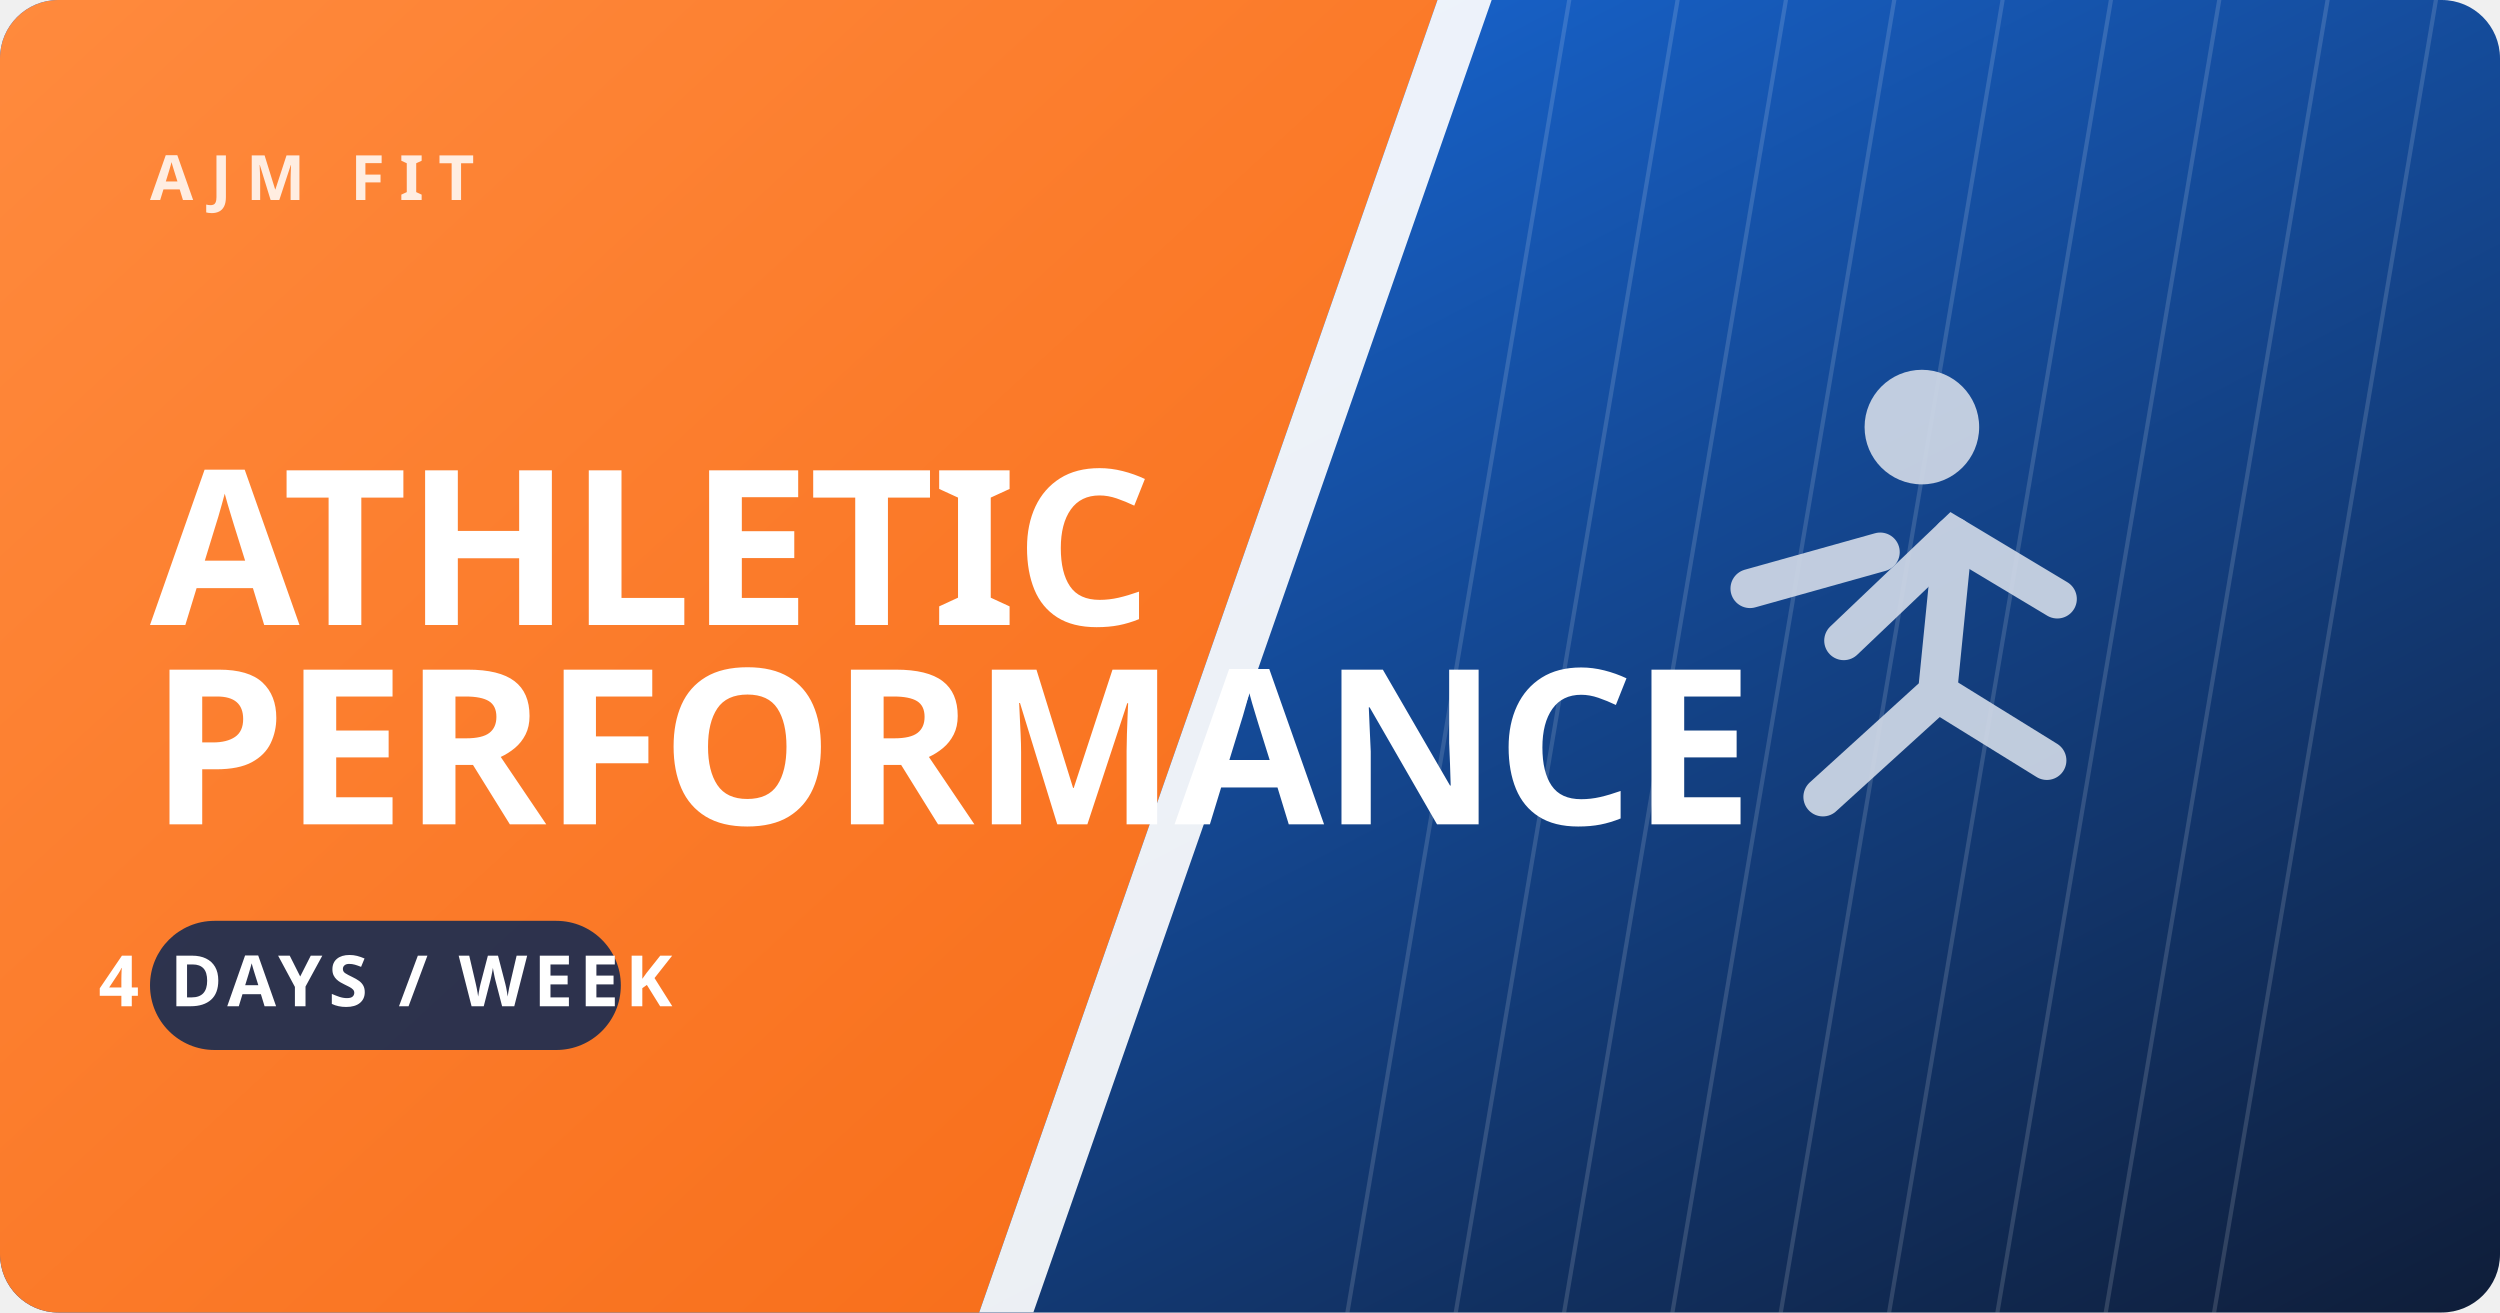
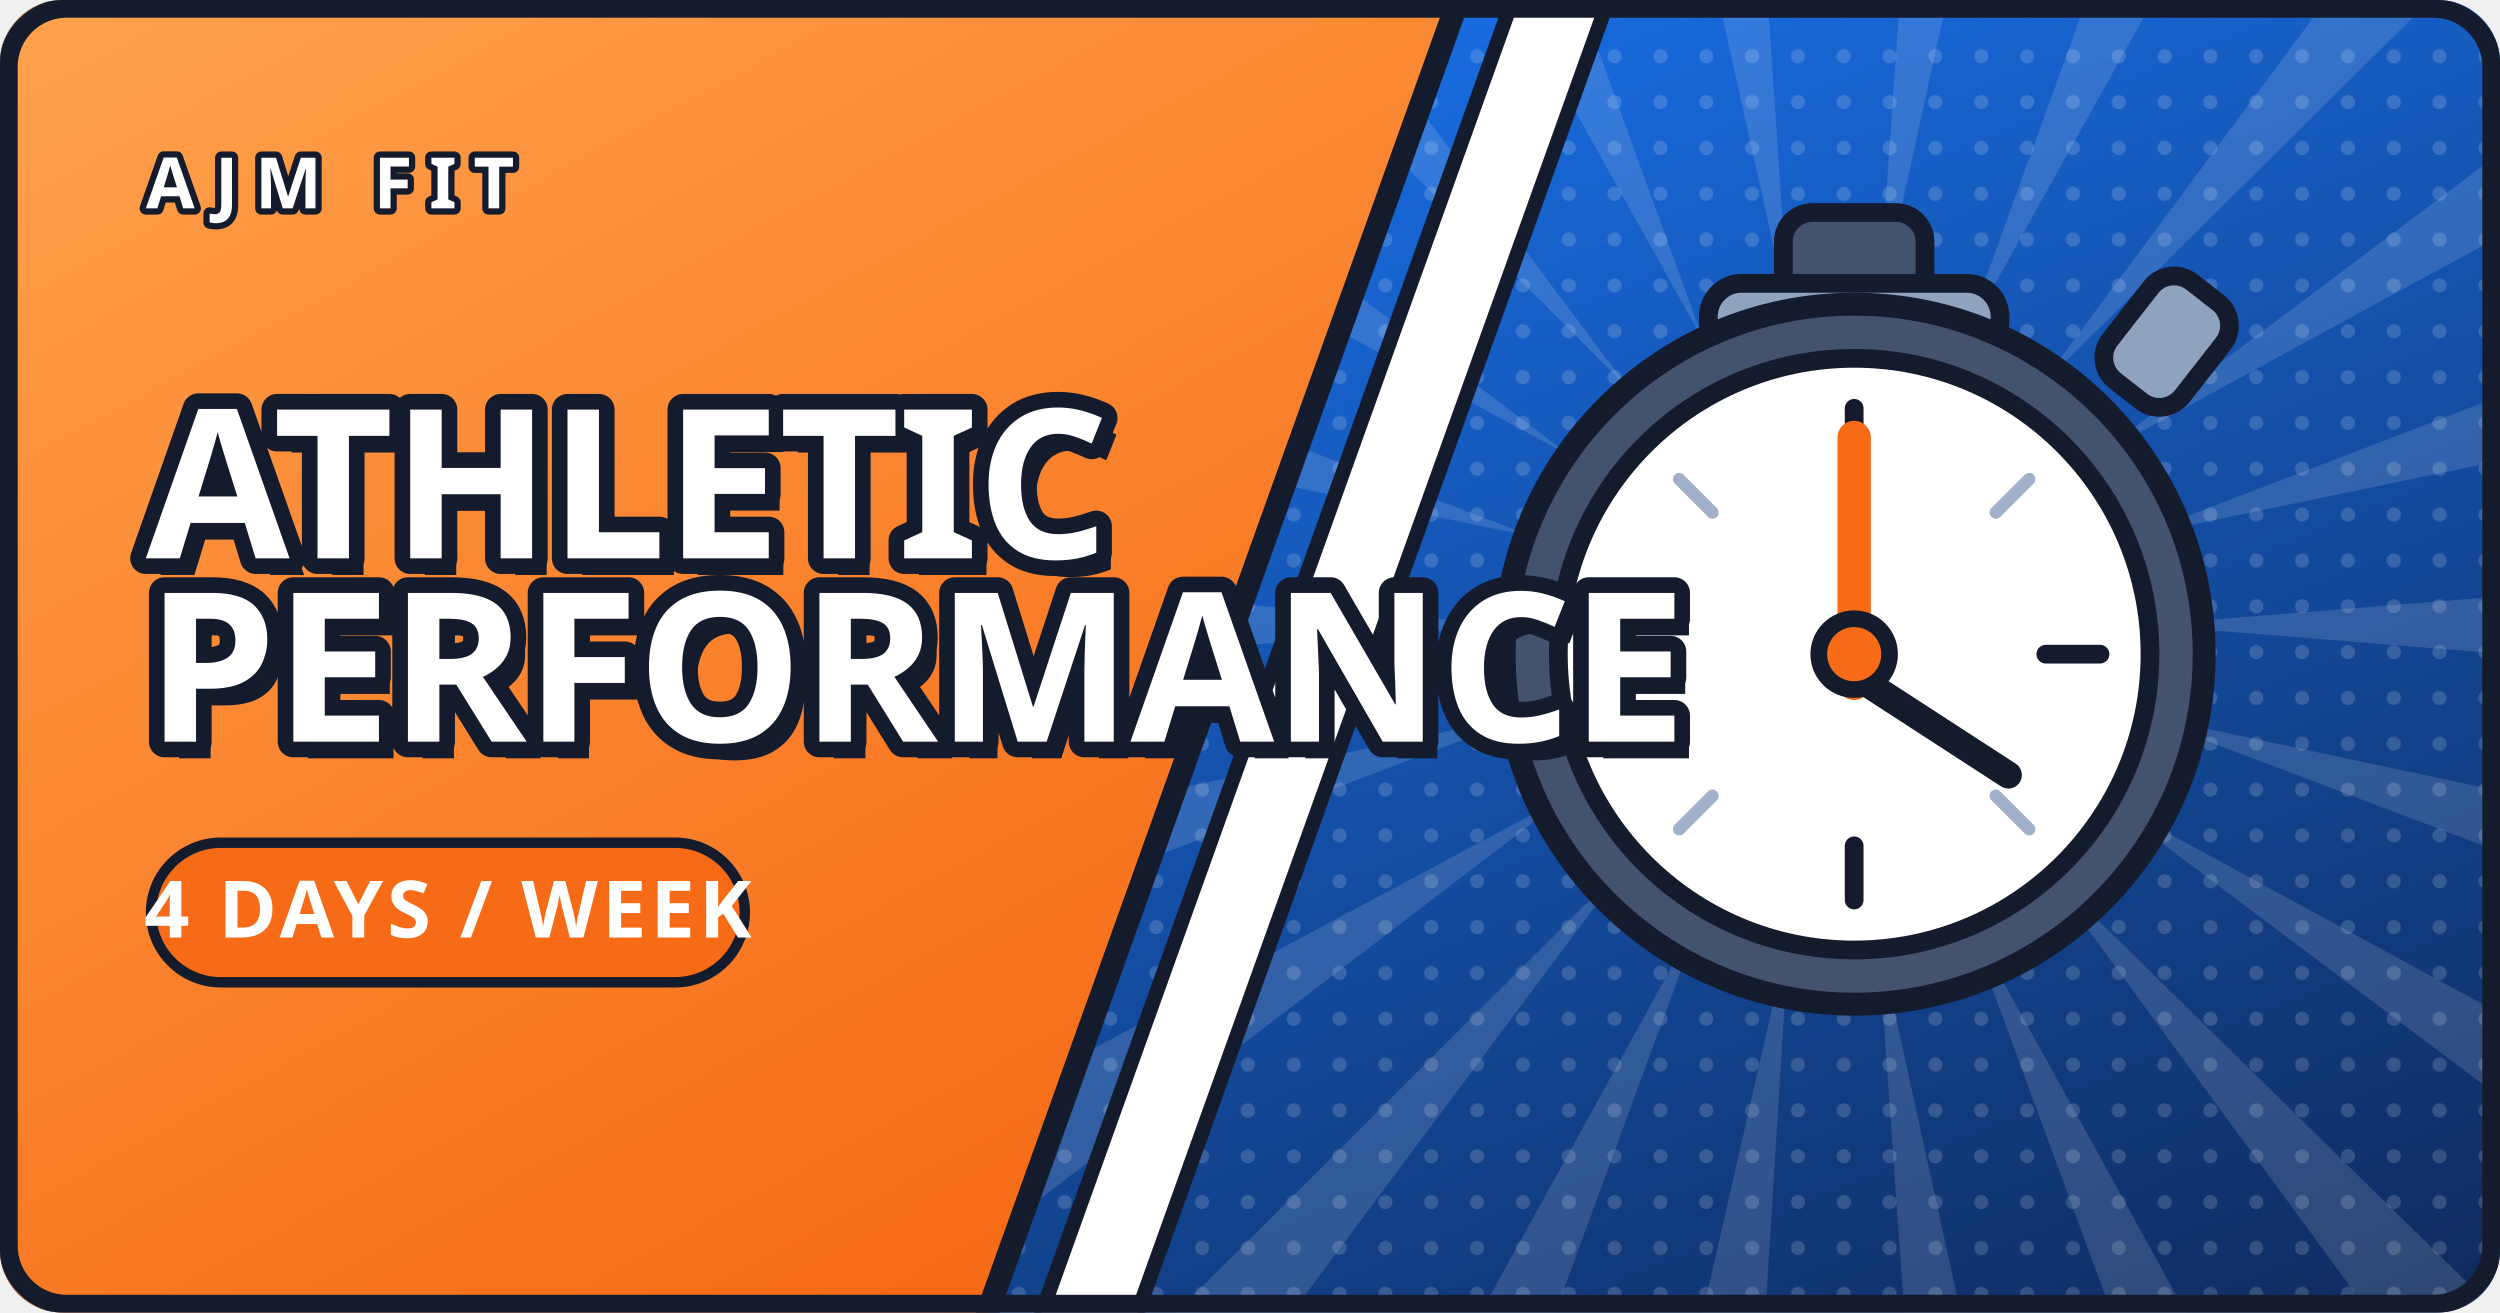
<svg xmlns="http://www.w3.org/2000/svg" viewBox="0 0 1200 630" width="1200" height="630" role="img" aria-label="Athletic Performance (4-day)">
  <defs>
-     <linearGradient id="o" x1="0" y1="0" x2="1" y2="1">
-       <stop offset="0" stop-color="#ff8a3d" />
+     <linearGradient id="o" x1="0" y1="0" x2="0.6" y2="1">
+       <stop offset="0" stop-color="#FFA24D" />
      <stop offset="1" stop-color="#F76B16" />
    </linearGradient>
-     <linearGradient id="b" x1="0" y1="0" x2="1" y2="1">
+     <linearGradient id="b" x1="0.2" y1="0" x2="1" y2="1">
      <stop offset="0" stop-color="#1A7BFF" />
-       <stop offset="1" stop-color="#0f1d38" />
+       <stop offset="1" stop-color="#0f2a5c" />
    </linearGradient>
+     <pattern id="dots" width="22" height="22" patternUnits="userSpaceOnUse">
+       <circle cx="5" cy="5" r="3.4" fill="#fff" opacity="0.16" />
+     </pattern>
    <clipPath id="card">
-       <rect width="1200" height="630" rx="28" />
+       <rect width="1200" height="630" rx="30" />
    </clipPath>
  </defs>
  <g clip-path="url(#card)">
    <rect width="1200" height="630" fill="url(#b)" />
-     <path d="M0 0 H690 L470 630 H0 Z" fill="url(#o)" />
-     <path d="M690 0 L716 0 L496 630 L470 630 Z" fill="#ffffff" opacity="0.92" />
-     <g opacity="0.14" fill="none" stroke="#fff" stroke-width="2">
-       <line x1="760" y1="-40" x2="640" y2="670" />
-       <line x1="812" y1="-40" x2="692" y2="670" />
-       <line x1="864" y1="-40" x2="744" y2="670" />
-       <line x1="916" y1="-40" x2="796" y2="670" />
-       <line x1="968" y1="-40" x2="848" y2="670" />
-       <line x1="1020" y1="-40" x2="900" y2="670" />
-       <line x1="1072" y1="-40" x2="952" y2="670" />
-       <line x1="1124" y1="-40" x2="1004" y2="670" />
-       <line x1="1176" y1="-40" x2="1056" y2="670" />
+     <rect width="1200" height="630" fill="url(#dots)" />
+     <g transform="translate(880,300)">
+       <path d="M150.0 0.0 L469.3 25.8 L469.3 -25.8 Z" fill="#fff" opacity="0.13" />
+       <path d="M143.9 42.3 L509.0 180.4 L525.7 123.4 Z" fill="#fff" opacity="0.13" />
+       <path d="M126.2 81.1 L494.3 357.5 L530.5 301.1 Z" fill="#fff" opacity="0.13" />
+       <path d="M98.2 113.4 L287.8 371.6 L326.8 337.7 Z" fill="#fff" opacity="0.13" />
+       <path d="M62.3 136.4 L197.0 502.8 L251.0 478.1 Z" fill="#fff" opacity="0.13" />
+       <path d="M21.3 148.5 L53.5 607.7 L119.9 598.1 Z" fill="#fff" opacity="0.13" />
+       <path d="M-21.3 148.5 L-92.4 460.8 L-41.2 468.2 Z" fill="#fff" opacity="0.13" />
+       <path d="M-62.3 136.4 L-251.0 478.1 L-197.0 502.8 Z" fill="#fff" opacity="0.13" />
+       <path d="M-98.2 113.4 L-424.2 438.4 L-373.5 482.3 Z" fill="#fff" opacity="0.13" />
+       <path d="M-126.2 81.1 L-408.8 232.0 L-380.8 275.5 Z" fill="#fff" opacity="0.13" />
+       <path d="M-143.9 42.3 L-525.7 123.4 L-509.0 180.4 Z" fill="#fff" opacity="0.13" />
+       <path d="M-150.0 0.0 L-609.1 -33.5 L-609.1 33.5 Z" fill="#fff" opacity="0.13" />
+       <path d="M-143.9 -42.3 L-443.0 -157.0 L-457.6 -107.4 Z" fill="#fff" opacity="0.13" />
+       <path d="M-126.2 -81.1 L-437.5 -316.5 L-469.6 -266.5 Z" fill="#fff" opacity="0.13" />
+       <path d="M-98.2 -113.4 L-373.5 -482.3 L-424.2 -438.4 Z" fill="#fff" opacity="0.13" />
+       <path d="M-62.3 -136.4 L-171.4 -437.6 L-218.5 -416.1 Z" fill="#fff" opacity="0.13" />
+       <path d="M-21.3 -148.5 L-47.4 -537.9 L-106.1 -529.5 Z" fill="#fff" opacity="0.13" />
+       <path d="M21.3 -148.5 L119.9 -598.1 L53.5 -607.7 Z" fill="#fff" opacity="0.13" />
+       <path d="M62.3 -136.4 L218.5 -416.1 L171.4 -437.6 Z" fill="#fff" opacity="0.13" />
+       <path d="M98.2 -113.4 L375.5 -388.0 L330.7 -426.9 Z" fill="#fff" opacity="0.13" />
+       <path d="M126.2 -81.1 L530.5 -301.1 L494.3 -357.5 Z" fill="#fff" opacity="0.13" />
+       <path d="M143.9 -42.3 L457.6 -107.4 L443.0 -157.0 Z" fill="#fff" opacity="0.13" />
    </g>
-     <g transform="translate(905,300) scale(1.25)" opacity="0.92" fill="none" stroke="#cfd8e6" stroke-width="15" stroke-linecap="round">
-       <circle cx="14" cy="-76" r="22" fill="#cfd8e6" stroke="none" />
-       <path d="M-16 6 L26 -34 L66 -10" />
-       <path d="M26 -34 L20 26 L-24 66" />
-       <path d="M20 26 L62 52" />
-       <path d="M-2 -28 L-52 -14" />
+     <path d="M0 0 H700 L474 630 H0 Z" fill="url(#o)" />
+     <path d="M700 0 L474 630" fill="none" stroke="#141b2d" stroke-width="11" stroke-linejoin="round" stroke-linecap="round" />
+     <path d="M726 0 L500 630 L546 630 L772 0 Z" fill="#fff" stroke="#141b2d" stroke-width="7" stroke-linejoin="round" stroke-linecap="round" />
+     <g transform="translate(890,300)">
+       <g transform="translate(0,14)">
+         <rect x="-34" y="-212" width="68" height="46" rx="14" fill="#43536e" stroke="#141b2d" stroke-width="9" stroke-linejoin="round" stroke-linecap="round" />
+         <rect x="-70" y="-178" width="140" height="34" rx="16" fill="#8FA3BF" stroke="#141b2d" stroke-width="9" stroke-linejoin="round" stroke-linecap="round" />
+         <g transform="translate(150,-150) rotate(38)">
+           <rect x="-22" y="-30" width="44" height="60" rx="14" fill="#8FA3BF" stroke="#141b2d" stroke-width="9" stroke-linejoin="round" stroke-linecap="round" />
+         </g>
+         <circle r="168" fill="#43536e" stroke="#141b2d" stroke-width="11" stroke-linejoin="round" stroke-linecap="round" />
+         <circle r="142" fill="#fff" stroke="#141b2d" stroke-width="9" stroke-linejoin="round" stroke-linecap="round" />
+         <g stroke="#141b2d" stroke-width="9" stroke-linecap="round">
+           <path d="M0 -118 V-92" />
+           <path d="M0 118 V92" />
+           <path d="M-118 0 H-92" />
+           <path d="M118 0 H92" />
+         </g>
+         <g stroke="#8FA3BF" stroke-width="6" stroke-linecap="round" opacity="0.85">
+           <path d="M84 -84 L68 -68" />
+           <path d="M-84 84 L-68 68" />
+           <path d="M-84 -84 L-68 -68" />
+           <path d="M84 84 L68 68" />
+         </g>
+         <path d="M0 14 V-104" stroke="#F76B16" stroke-width="16" stroke-linecap="round" />
+         <path d="M0 10 L74 58" stroke="#141b2d" stroke-width="13" stroke-linecap="round" />
+         <circle r="17" fill="#F76B16" stroke="#141b2d" stroke-width="8" stroke-linejoin="round" stroke-linecap="round" />
+       </g>
    </g>
-     <text x="72" y="300" font-family="'Barlow Condensed','Arial Narrow',Haettenschweiler,Impact,sans-serif" font-weight="800" font-size="104" fill="#fff" letter-spacing="-1" style="text-transform:uppercase">
-       <tspan x="72" dy="0">ATHLETIC</tspan>
-       <tspan x="72" dy="95.68">PERFORMANCE</tspan>
-     </text>
-     <rect x="72" y="442" width="226" height="62" rx="31" fill="#1B2D50" opacity="0.92" />
-     <text x="185" y="483" font-family="'Barlow Condensed','Arial Narrow',Haettenschweiler,Impact,sans-serif" font-weight="700" font-size="34" fill="#fff" text-anchor="middle" letter-spacing="3">4 DAYS / WEEK</text>
-     <text x="72" y="96" font-family="'Barlow Condensed','Arial Narrow',Haettenschweiler,Impact,sans-serif" font-weight="700" font-size="30" fill="#fff" opacity="0.85" letter-spacing="7">AJM FIT</text>
+     <g font-family="'Barlow Condensed','Arial Narrow',Haettenschweiler,Impact,sans-serif" font-weight="800" font-size="100" letter-spacing="-1">
+       <text x="70" y="268" fill="#141b2d" transform="translate(7,8)">
+         <tspan x="70" dy="0">ATHLETIC</tspan>
+         <tspan x="70" dy="88">PERFORMANCE</tspan>
+       </text>
+       <text x="70" y="268" fill="#fff" stroke="#141b2d" stroke-width="15" stroke-linejoin="round" paint-order="stroke">
+         <tspan x="70" dy="0">ATHLETIC</tspan>
+         <tspan x="70" dy="88">PERFORMANCE</tspan>
+       </text>
+     </g>
+     <g transform="translate(70,402)">
+       <rect width="290" height="72" rx="36" fill="#141b2d" />
+       <rect x="5" y="5" width="280" height="62" rx="31" fill="#F76B16" />
+       <text x="145" y="48" font-family="'Barlow Condensed','Arial Narrow',Haettenschweiler,Impact,sans-serif" font-weight="800" font-size="38" fill="#fff" text-anchor="middle" letter-spacing="2">4 DAYS / WEEK</text>
+     </g>
+     <text x="70" y="100" font-family="'Barlow Condensed','Arial Narrow',Haettenschweiler,Impact,sans-serif" font-weight="800" font-size="34" fill="#fff" letter-spacing="8" stroke="#141b2d" stroke-width="6" paint-order="stroke" stroke-linejoin="round">AJM FIT</text>
+     <rect x="4" y="4" width="1192" height="622" rx="28" fill="none" stroke="#141b2d" stroke-width="9" stroke-linejoin="round" stroke-linecap="round" />
  </g>
</svg>
